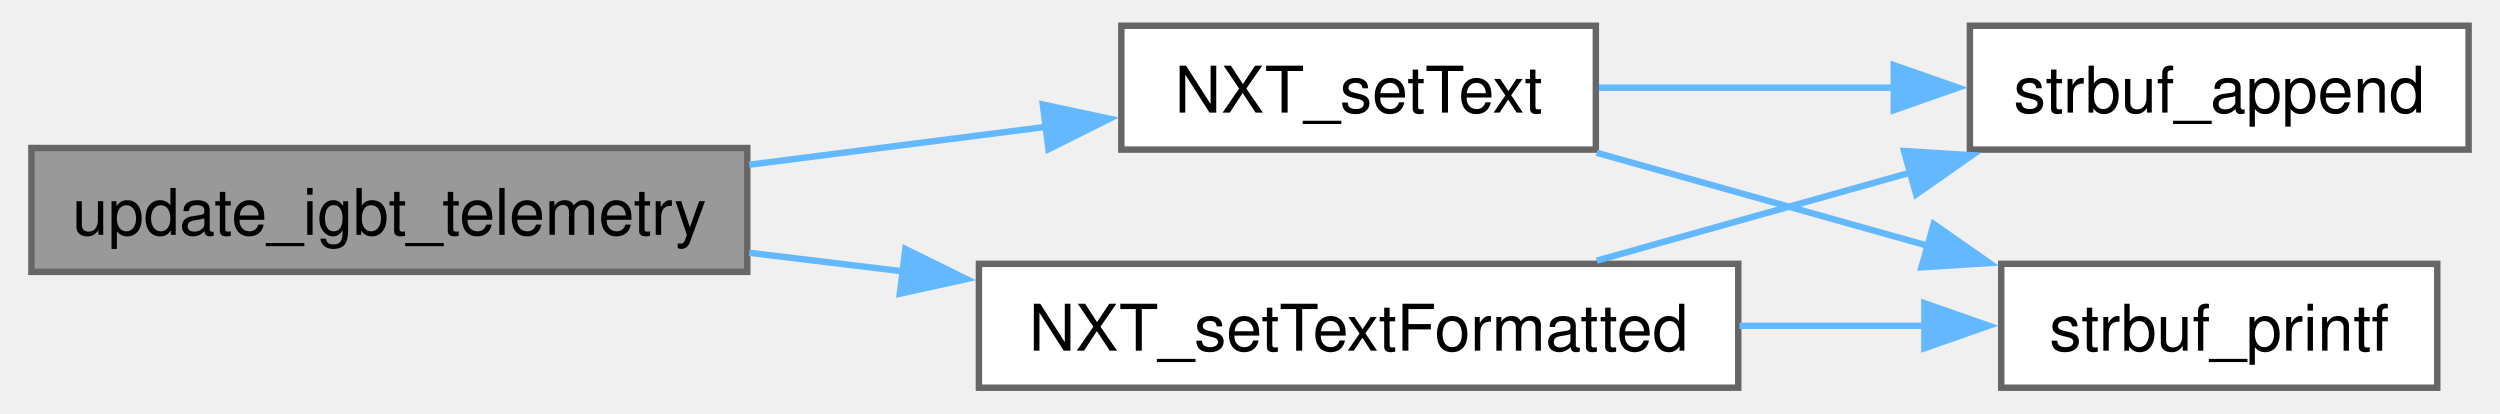
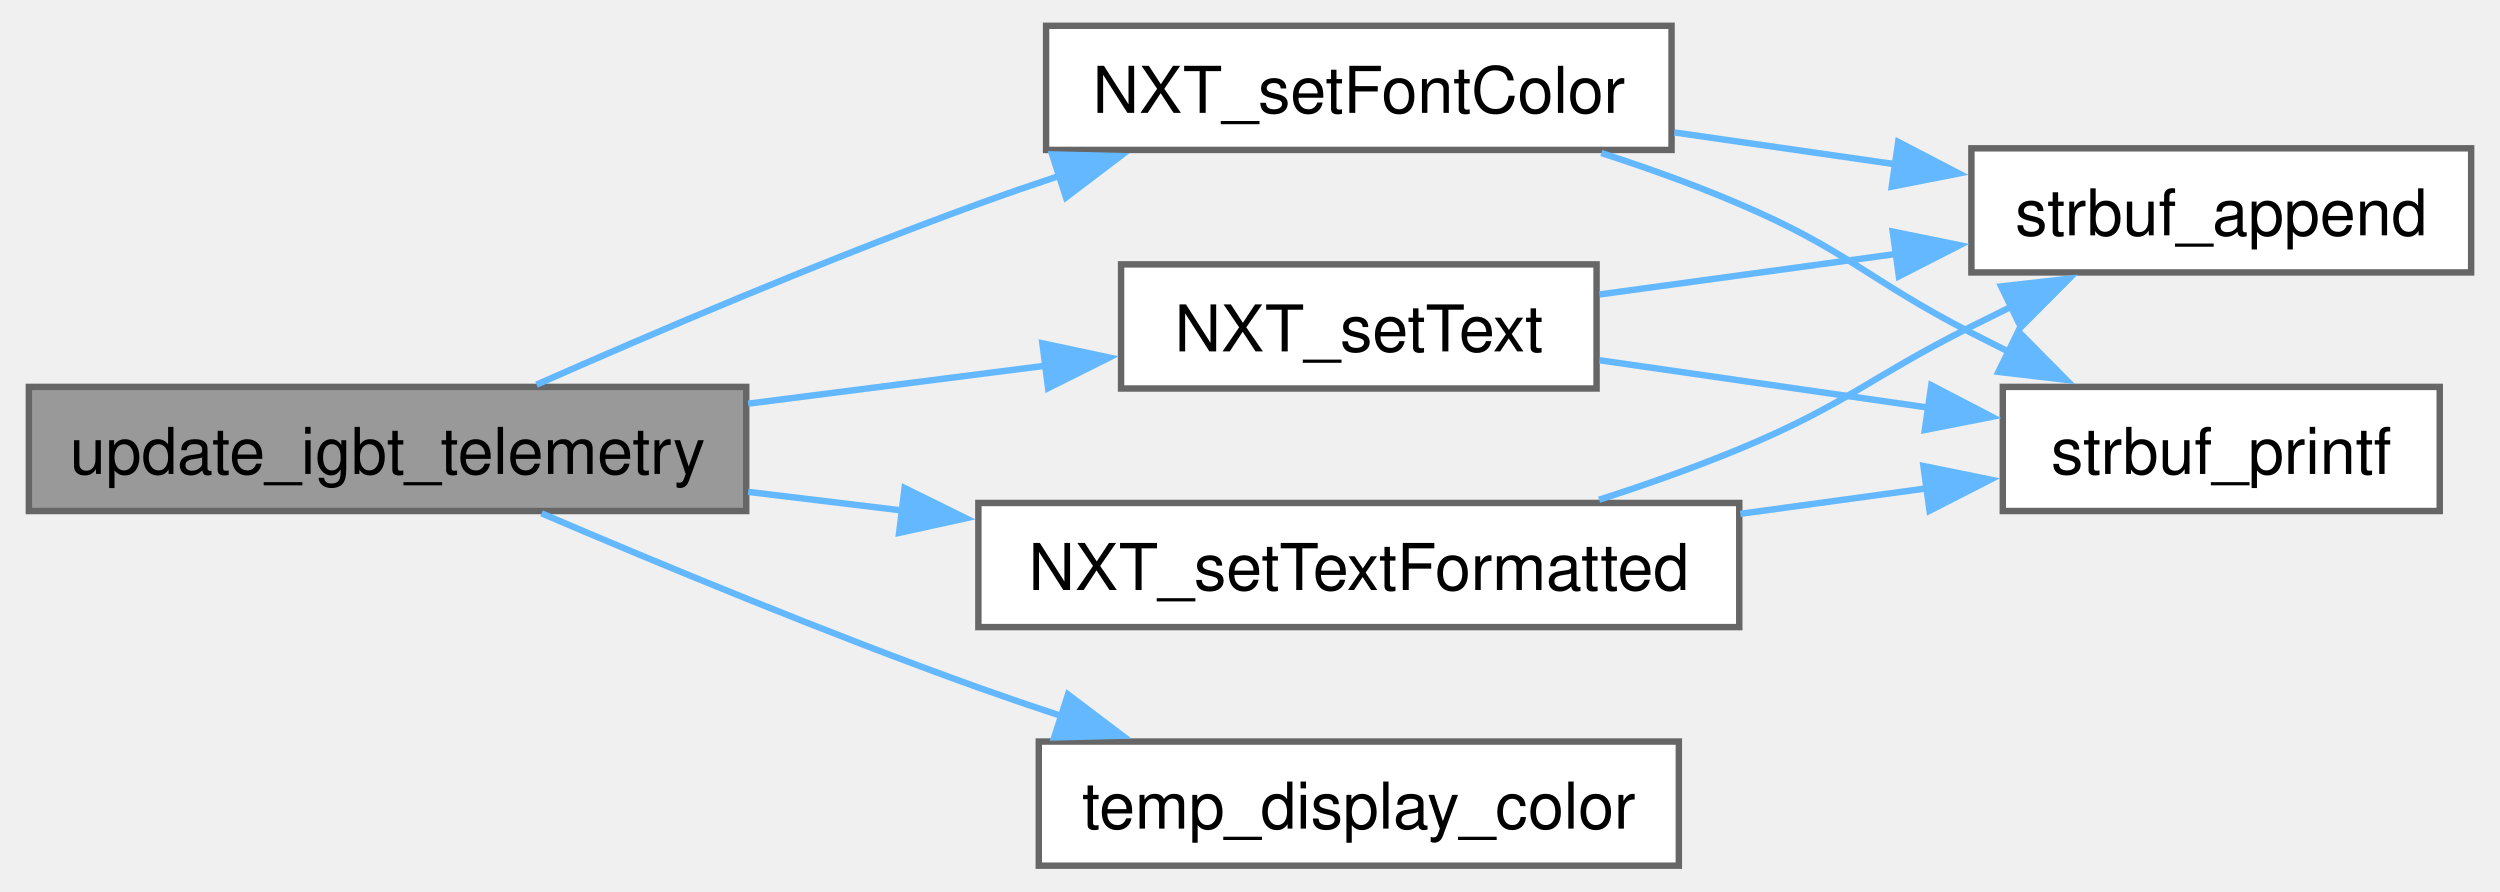
- <svg xmlns="http://www.w3.org/2000/svg" xmlns:xlink="http://www.w3.org/1999/xlink" width="387pt" height="64pt" viewBox="0.00 0.00 386.75 64.25">
-   <g id="graph0" class="graph" transform="scale(1 1) rotate(0) translate(4 60.25)">
+ <svg xmlns="http://www.w3.org/2000/svg" xmlns:xlink="http://www.w3.org/1999/xlink" width="387pt" height="138pt" viewBox="0.00 0.00 386.75 138.25">
+   <g id="graph0" class="graph" transform="scale(1 1) rotate(0) translate(4 134.25)">
    <g id="Node000001" class="node">
      <g id="a_Node000001">
        <a xlink:title=" ">
-           <polygon fill="#999999" stroke="#666666" points="111.25,-37.25 0,-37.25 0,-18 111.25,-18 111.25,-37.25" />
-           <text text-anchor="middle" x="55.62" y="-23.75" font-family="Helvetica,sans-Serif" font-size="10.00">update_igbt_telemetry</text>
+           <polygon fill="#999999" stroke="#666666" points="111.25,-74.25 0,-74.25 0,-55 111.25,-55 111.25,-74.25" />
+           <text text-anchor="middle" x="55.62" y="-60.75" font-family="Helvetica,sans-Serif" font-size="10.00">update_igbt_telemetry</text>
        </a>
      </g>
    </g>
    <g id="Node000002" class="node">
      <g id="a_Node000002">
-         <a xlink:href="nextion_8c.html#ab2a89fd8e292338a6e570a41a698ad3a" target="_top" xlink:title="Sets the text of a Nextion display object.">
-           <polygon fill="white" stroke="#666666" points="243.12,-56.25 169.38,-56.25 169.38,-37 243.12,-37 243.12,-56.25" />
-           <text text-anchor="middle" x="206.25" y="-42.75" font-family="Helvetica,sans-Serif" font-size="10.00">NXT_setText</text>
+         <a xlink:href="nextion_8c.html#af603b7d431ae4f94d55bf04b2034a8cc" target="_top" xlink:title="Sets the font color of a specified object on the Nextion display.">
+           <polygon fill="white" stroke="#666666" points="254.75,-130.25 157.75,-130.25 157.75,-111 254.75,-111 254.75,-130.25" />
+           <text text-anchor="middle" x="206.25" y="-116.75" font-family="Helvetica,sans-Serif" font-size="10.00">NXT_setFontColor</text>
        </a>
      </g>
    </g>
    <g id="edge1_Node000001_Node000002" class="edge">
      <g id="a_edge1_Node000001_Node000002">
        <a xlink:title=" ">
-           <path fill="none" stroke="#63b8ff" d="M111.55,-34.65C126.68,-36.58 142.97,-38.66 157.66,-40.54" />
-           <polygon fill="#63b8ff" stroke="#63b8ff" points="157.18,-44.01 167.54,-41.8 158.06,-37.06 157.18,-44.01" />
+           <path fill="none" stroke="#63b8ff" d="M78.73,-74.6C96.94,-82.64 123.52,-93.99 147.25,-102.62 151.37,-104.12 155.68,-105.61 160.01,-107.05" />
+           <polygon fill="#63b8ff" stroke="#63b8ff" points="158.69,-110.3 169.28,-110.04 160.84,-103.64 158.69,-110.3" />
        </a>
      </g>
    </g>
    <g id="Node000005" class="node">
      <g id="a_Node000005">
-         <a xlink:href="nextion_8c.html#a8af8629d8160abf996231ff267e43564" target="_top" xlink:title="Sets the text of a Nextion display object using printf-style formatting.">
-           <polygon fill="white" stroke="#666666" points="265.25,-19.25 147.25,-19.25 147.25,0 265.25,0 265.25,-19.25" />
-           <text text-anchor="middle" x="206.25" y="-5.75" font-family="Helvetica,sans-Serif" font-size="10.00">NXT_setTextFormatted</text>
+         <a xlink:href="nextion_8c.html#ab2a89fd8e292338a6e570a41a698ad3a" target="_top" xlink:title="Sets the text of a Nextion display object.">
+           <polygon fill="white" stroke="#666666" points="243.12,-93.25 169.38,-93.25 169.38,-74 243.12,-74 243.12,-93.25" />
+           <text text-anchor="middle" x="206.25" y="-79.75" font-family="Helvetica,sans-Serif" font-size="10.00">NXT_setText</text>
        </a>
      </g>
    </g>
    <g id="edge4_Node000001_Node000005" class="edge">
      <g id="a_edge4_Node000001_Node000005">
        <a xlink:title=" ">
-           <path fill="none" stroke="#63b8ff" d="M111.55,-20.97C119.36,-20.03 127.48,-19.04 135.53,-18.07" />
-           <polygon fill="#63b8ff" stroke="#63b8ff" points="135.81,-21.56 145.31,-16.88 134.96,-14.61 135.81,-21.56" />
+           <path fill="none" stroke="#63b8ff" d="M111.55,-71.65C126.68,-73.58 142.97,-75.66 157.66,-77.54" />
+           <polygon fill="#63b8ff" stroke="#63b8ff" points="157.18,-81.01 167.54,-78.8 158.06,-74.06 157.18,-81.01" />
+         </a>
+       </g>
+     </g>
+     <g id="Node000006" class="node">
+       <g id="a_Node000006">
+         <a xlink:href="nextion_8c.html#a8af8629d8160abf996231ff267e43564" target="_top" xlink:title="Sets the text of a Nextion display object using printf-style formatting.">
+           <polygon fill="white" stroke="#666666" points="265.25,-56.25 147.25,-56.25 147.25,-37 265.25,-37 265.25,-56.25" />
+           <text text-anchor="middle" x="206.25" y="-42.75" font-family="Helvetica,sans-Serif" font-size="10.00">NXT_setTextFormatted</text>
+         </a>
+       </g>
+     </g>
+     <g id="edge7_Node000001_Node000006" class="edge">
+       <g id="a_edge7_Node000001_Node000006">
+         <a xlink:title=" ">
+           <path fill="none" stroke="#63b8ff" d="M111.55,-57.97C119.36,-57.03 127.48,-56.04 135.53,-55.07" />
+           <polygon fill="#63b8ff" stroke="#63b8ff" points="135.81,-58.56 145.31,-53.88 134.96,-51.61 135.81,-58.56" />
+         </a>
+       </g>
+     </g>
+     <g id="Node000007" class="node">
+       <g id="a_Node000007">
+         <a xlink:href="colors_8h.html#ac89667e0f076e58ef33f7498cefe9195" target="_top" xlink:title="determine the color of the text based on celcius temperature">
+           <polygon fill="white" stroke="#666666" points="255.88,-19.25 156.62,-19.25 156.62,0 255.88,0 255.88,-19.25" />
+           <text text-anchor="middle" x="206.25" y="-5.75" font-family="Helvetica,sans-Serif" font-size="10.00">temp_display_color</text>
+         </a>
+       </g>
+     </g>
+     <g id="edge10_Node000001_Node000007" class="edge">
+       <g id="a_edge10_Node000001_Node000007">
+         <a xlink:title=" ">
+           <path fill="none" stroke="#63b8ff" d="M79.51,-54.64C97.7,-46.86 123.89,-36 147.25,-27.62 151.43,-26.13 155.8,-24.63 160.19,-23.19" />
+           <polygon fill="#63b8ff" stroke="#63b8ff" points="161.15,-26.55 169.6,-20.16 159.01,-19.89 161.15,-26.55" />
        </a>
      </g>
    </g>
    <g id="Node000003" class="node">
      <g id="a_Node000003">
        <a xlink:href="strbuf_8c.html#a15380dc153a462b38a9b54f274c9c3b5" target="_top" xlink:title="Appends raw data to the buffer. If the data exceeds the buffer size, no data is appended.">
-           <polygon fill="white" stroke="#666666" points="378.75,-56.25 301.25,-56.25 301.25,-37 378.75,-37 378.75,-56.25" />
-           <text text-anchor="middle" x="340" y="-42.75" font-family="Helvetica,sans-Serif" font-size="10.00">strbuf_append</text>
+           <polygon fill="white" stroke="#666666" points="378.75,-111.25 301.25,-111.25 301.25,-92 378.75,-92 378.75,-111.25" />
+           <text text-anchor="middle" x="340" y="-97.75" font-family="Helvetica,sans-Serif" font-size="10.00">strbuf_append</text>
        </a>
      </g>
    </g>
    <g id="edge2_Node000002_Node000003" class="edge">
      <g id="a_edge2_Node000002_Node000003">
        <a xlink:title=" ">
-           <path fill="none" stroke="#63b8ff" d="M243.6,-46.62C257.8,-46.62 274.31,-46.62 289.57,-46.62" />
-           <polygon fill="#63b8ff" stroke="#63b8ff" points="289.42,-50.13 299.42,-46.63 289.42,-43.13 289.42,-50.13" />
+           <path fill="none" stroke="#63b8ff" d="M255.19,-113.71C266.33,-112.11 278.21,-110.39 289.42,-108.78" />
+           <polygon fill="#63b8ff" stroke="#63b8ff" points="289.9,-112.24 299.3,-107.35 288.9,-105.31 289.9,-112.24" />
        </a>
      </g>
    </g>
    <g id="Node000004" class="node">
      <g id="a_Node000004">
        <a xlink:href="strbuf_8c.html#a52ce36e86451c208f1846411e1f67dcf" target="_top" xlink:title="Appends formatted data to the buffer using printf-style formatting. !">
-           <polygon fill="white" stroke="#666666" points="373.88,-19.25 306.12,-19.25 306.12,0 373.88,0 373.88,-19.25" />
-           <text text-anchor="middle" x="340" y="-5.75" font-family="Helvetica,sans-Serif" font-size="10.00">strbuf_printf</text>
+           <polygon fill="white" stroke="#666666" points="373.88,-74.25 306.12,-74.25 306.12,-55 373.88,-55 373.88,-74.25" />
+           <text text-anchor="middle" x="340" y="-60.75" font-family="Helvetica,sans-Serif" font-size="10.00">strbuf_printf</text>
        </a>
      </g>
    </g>
    <g id="edge3_Node000002_Node000004" class="edge">
      <g id="a_edge3_Node000002_Node000004">
        <a xlink:title=" ">
-           <path fill="none" stroke="#63b8ff" d="M243.25,-36.51C259.25,-32.02 278.23,-26.69 295.06,-21.96" />
-           <polygon fill="#63b8ff" stroke="#63b8ff" points="295.62,-25.44 304.3,-19.37 293.72,-18.71 295.62,-25.44" />
+           <path fill="none" stroke="#63b8ff" d="M243.86,-110.52C251.05,-108.19 258.46,-105.53 265.25,-102.62 282.08,-95.43 284.98,-91.01 301.25,-82.62 303.19,-81.63 305.19,-80.62 307.21,-79.61" />
+           <polygon fill="#63b8ff" stroke="#63b8ff" points="308.51,-82.87 315.97,-75.34 305.44,-76.58 308.51,-82.87" />
        </a>
      </g>
    </g>
    <g id="edge5_Node000005_Node000003" class="edge">
      <g id="a_edge5_Node000005_Node000003">
        <a xlink:title=" ">
-           <path fill="none" stroke="#63b8ff" d="M243.25,-19.74C258.36,-23.98 276.12,-28.97 292.22,-33.49" />
-           <polygon fill="#63b8ff" stroke="#63b8ff" points="291.01,-36.78 301.59,-36.12 292.9,-30.04 291.01,-36.78" />
+           <path fill="none" stroke="#63b8ff" d="M243.6,-88.59C257.8,-90.53 274.31,-92.79 289.57,-94.87" />
+           <polygon fill="#63b8ff" stroke="#63b8ff" points="289.05,-98.33 299.43,-96.22 290,-91.4 289.05,-98.33" />
        </a>
      </g>
    </g>
    <g id="edge6_Node000005_Node000004" class="edge">
      <g id="a_edge6_Node000005_Node000004">
        <a xlink:title=" ">
-           <path fill="none" stroke="#63b8ff" d="M265.42,-9.62C275.11,-9.62 285.03,-9.62 294.32,-9.62" />
-           <polygon fill="#63b8ff" stroke="#63b8ff" points="294.18,-13.13 304.18,-9.63 294.18,-6.13 294.18,-13.13" />
+           <path fill="none" stroke="#63b8ff" d="M243.6,-78.38C259.44,-76.1 278.16,-73.4 294.8,-71" />
+           <polygon fill="#63b8ff" stroke="#63b8ff" points="295.03,-74.5 304.43,-69.61 294.03,-67.57 295.03,-74.5" />
+         </a>
+       </g>
+     </g>
+     <g id="edge8_Node000006_Node000003" class="edge">
+       <g id="a_edge8_Node000006_Node000003">
+         <a xlink:title=" ">
+           <path fill="none" stroke="#63b8ff" d="M243.51,-56.75C250.8,-59.09 258.34,-61.76 265.25,-64.62 281.96,-71.56 285.08,-75.51 301.25,-83.62 303.33,-84.67 305.48,-85.73 307.65,-86.8" />
+           <polygon fill="#63b8ff" stroke="#63b8ff" points="305.87,-89.83 316.4,-91.03 308.92,-83.52 305.87,-89.83" />
+         </a>
+       </g>
+     </g>
+     <g id="edge9_Node000006_Node000004" class="edge">
+       <g id="a_edge9_Node000006_Node000004">
+         <a xlink:title=" ">
+           <path fill="none" stroke="#63b8ff" d="M265.42,-54.57C275.11,-55.9 285.03,-57.25 294.32,-58.52" />
+           <polygon fill="#63b8ff" stroke="#63b8ff" points="293.81,-61.98 304.19,-59.87 294.76,-55.05 293.81,-61.98" />
        </a>
      </g>
    </g>
  </g>
</svg>
